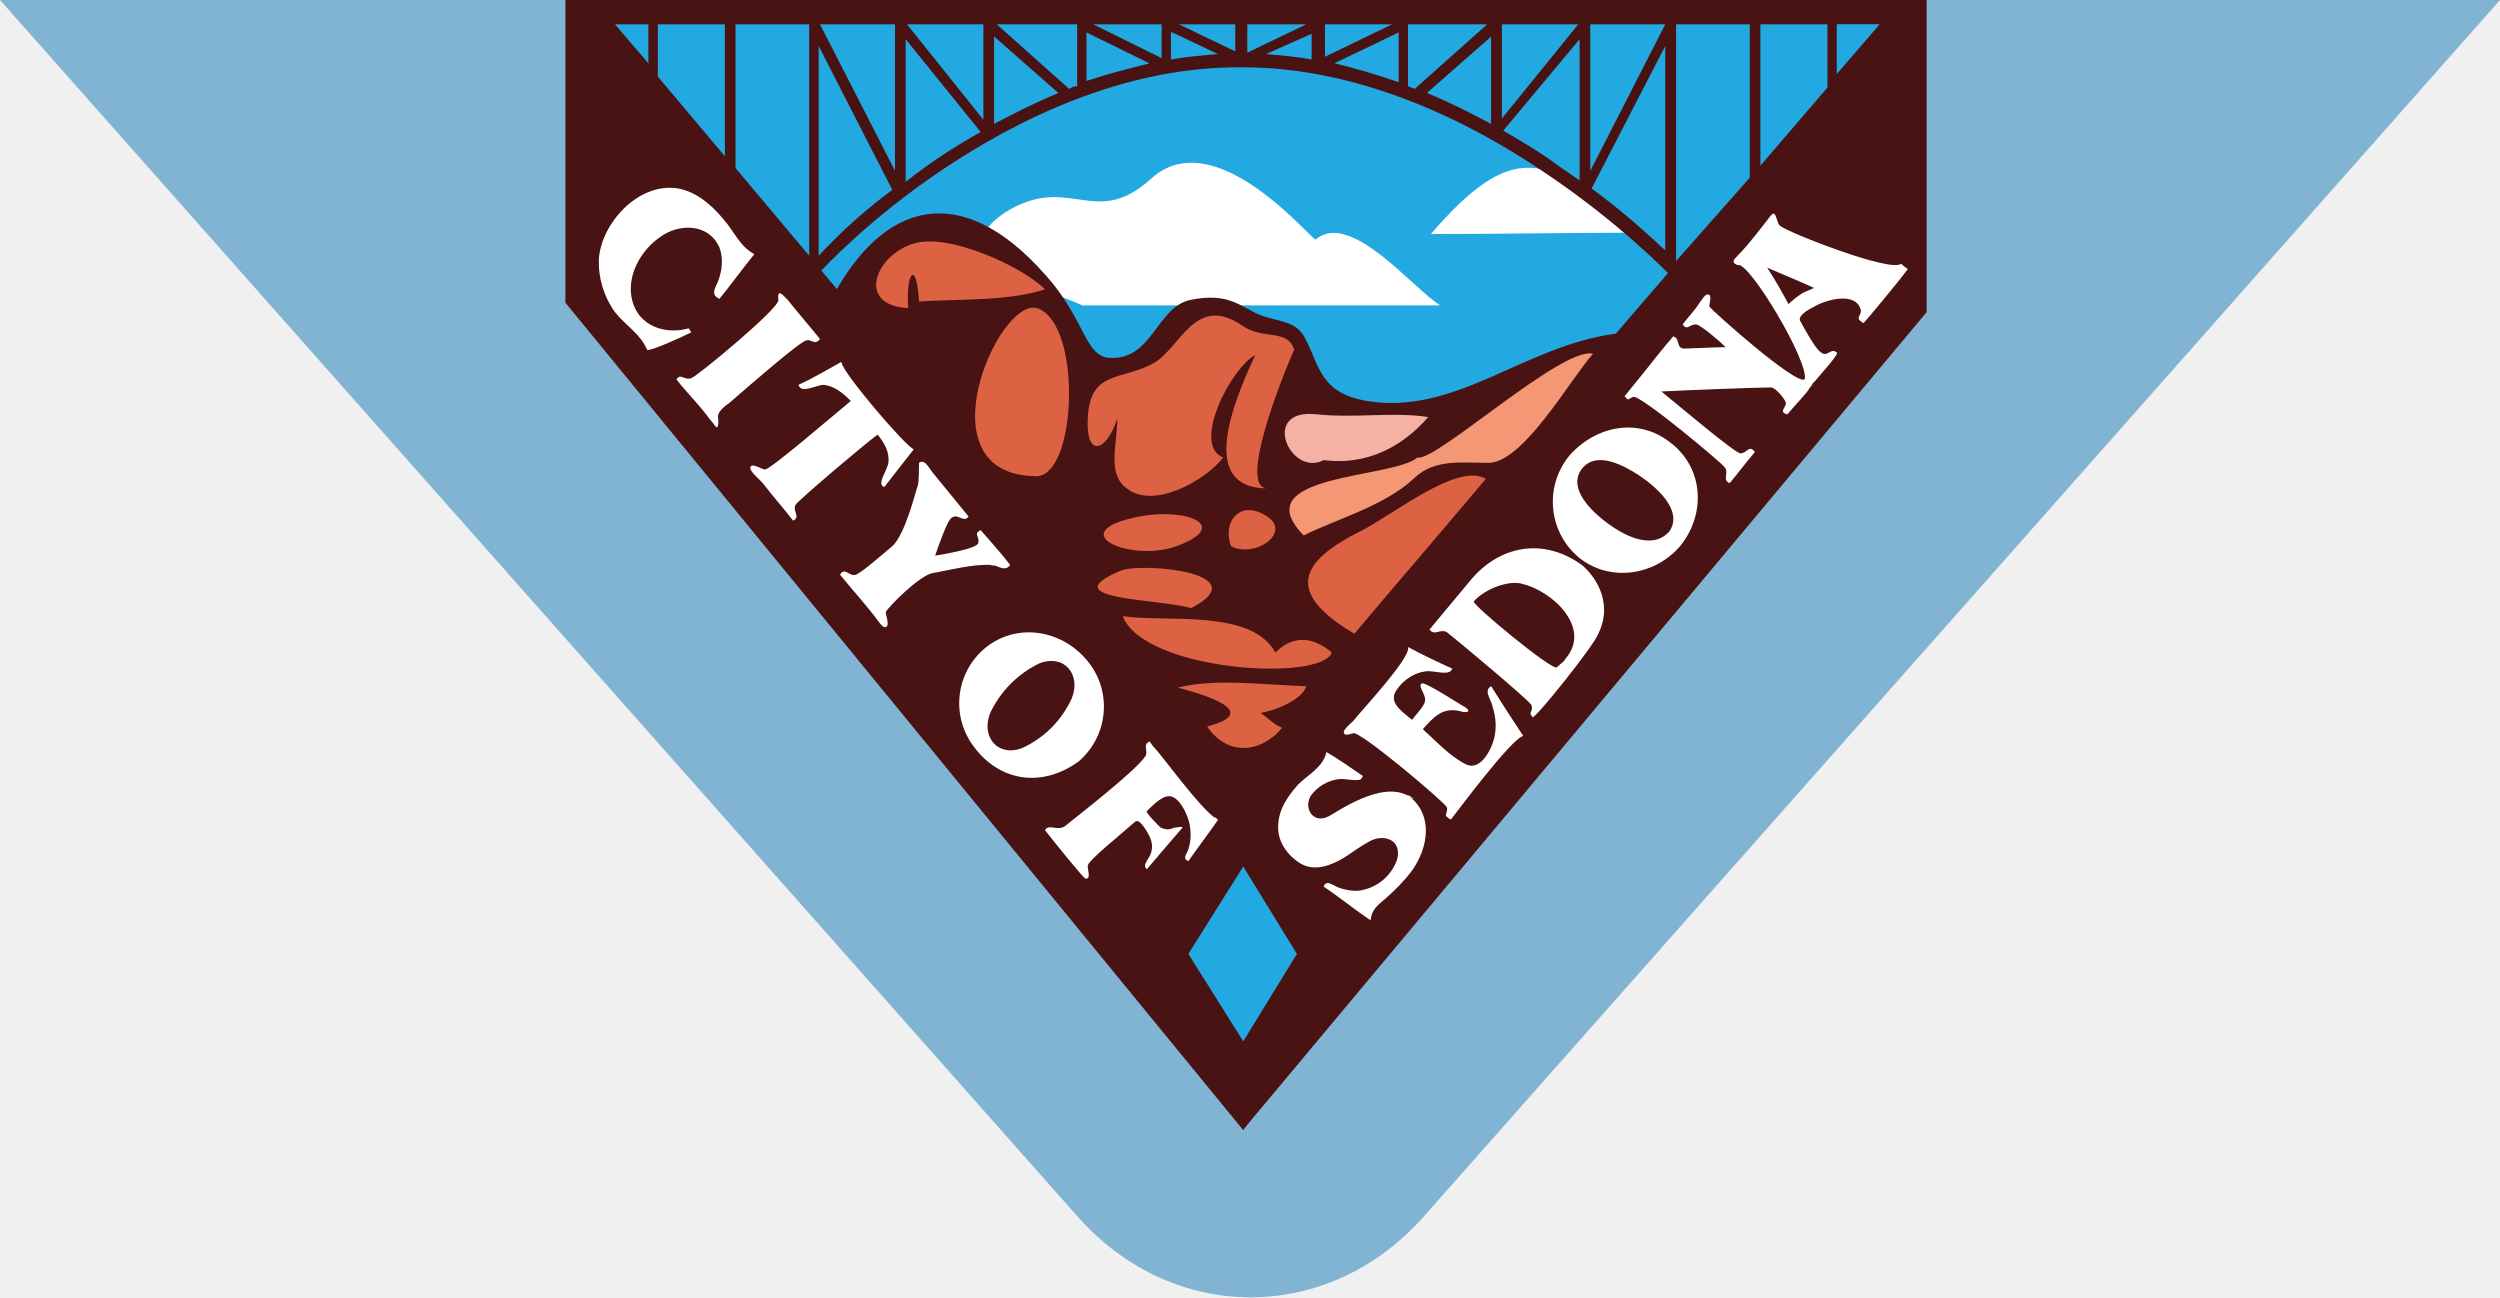
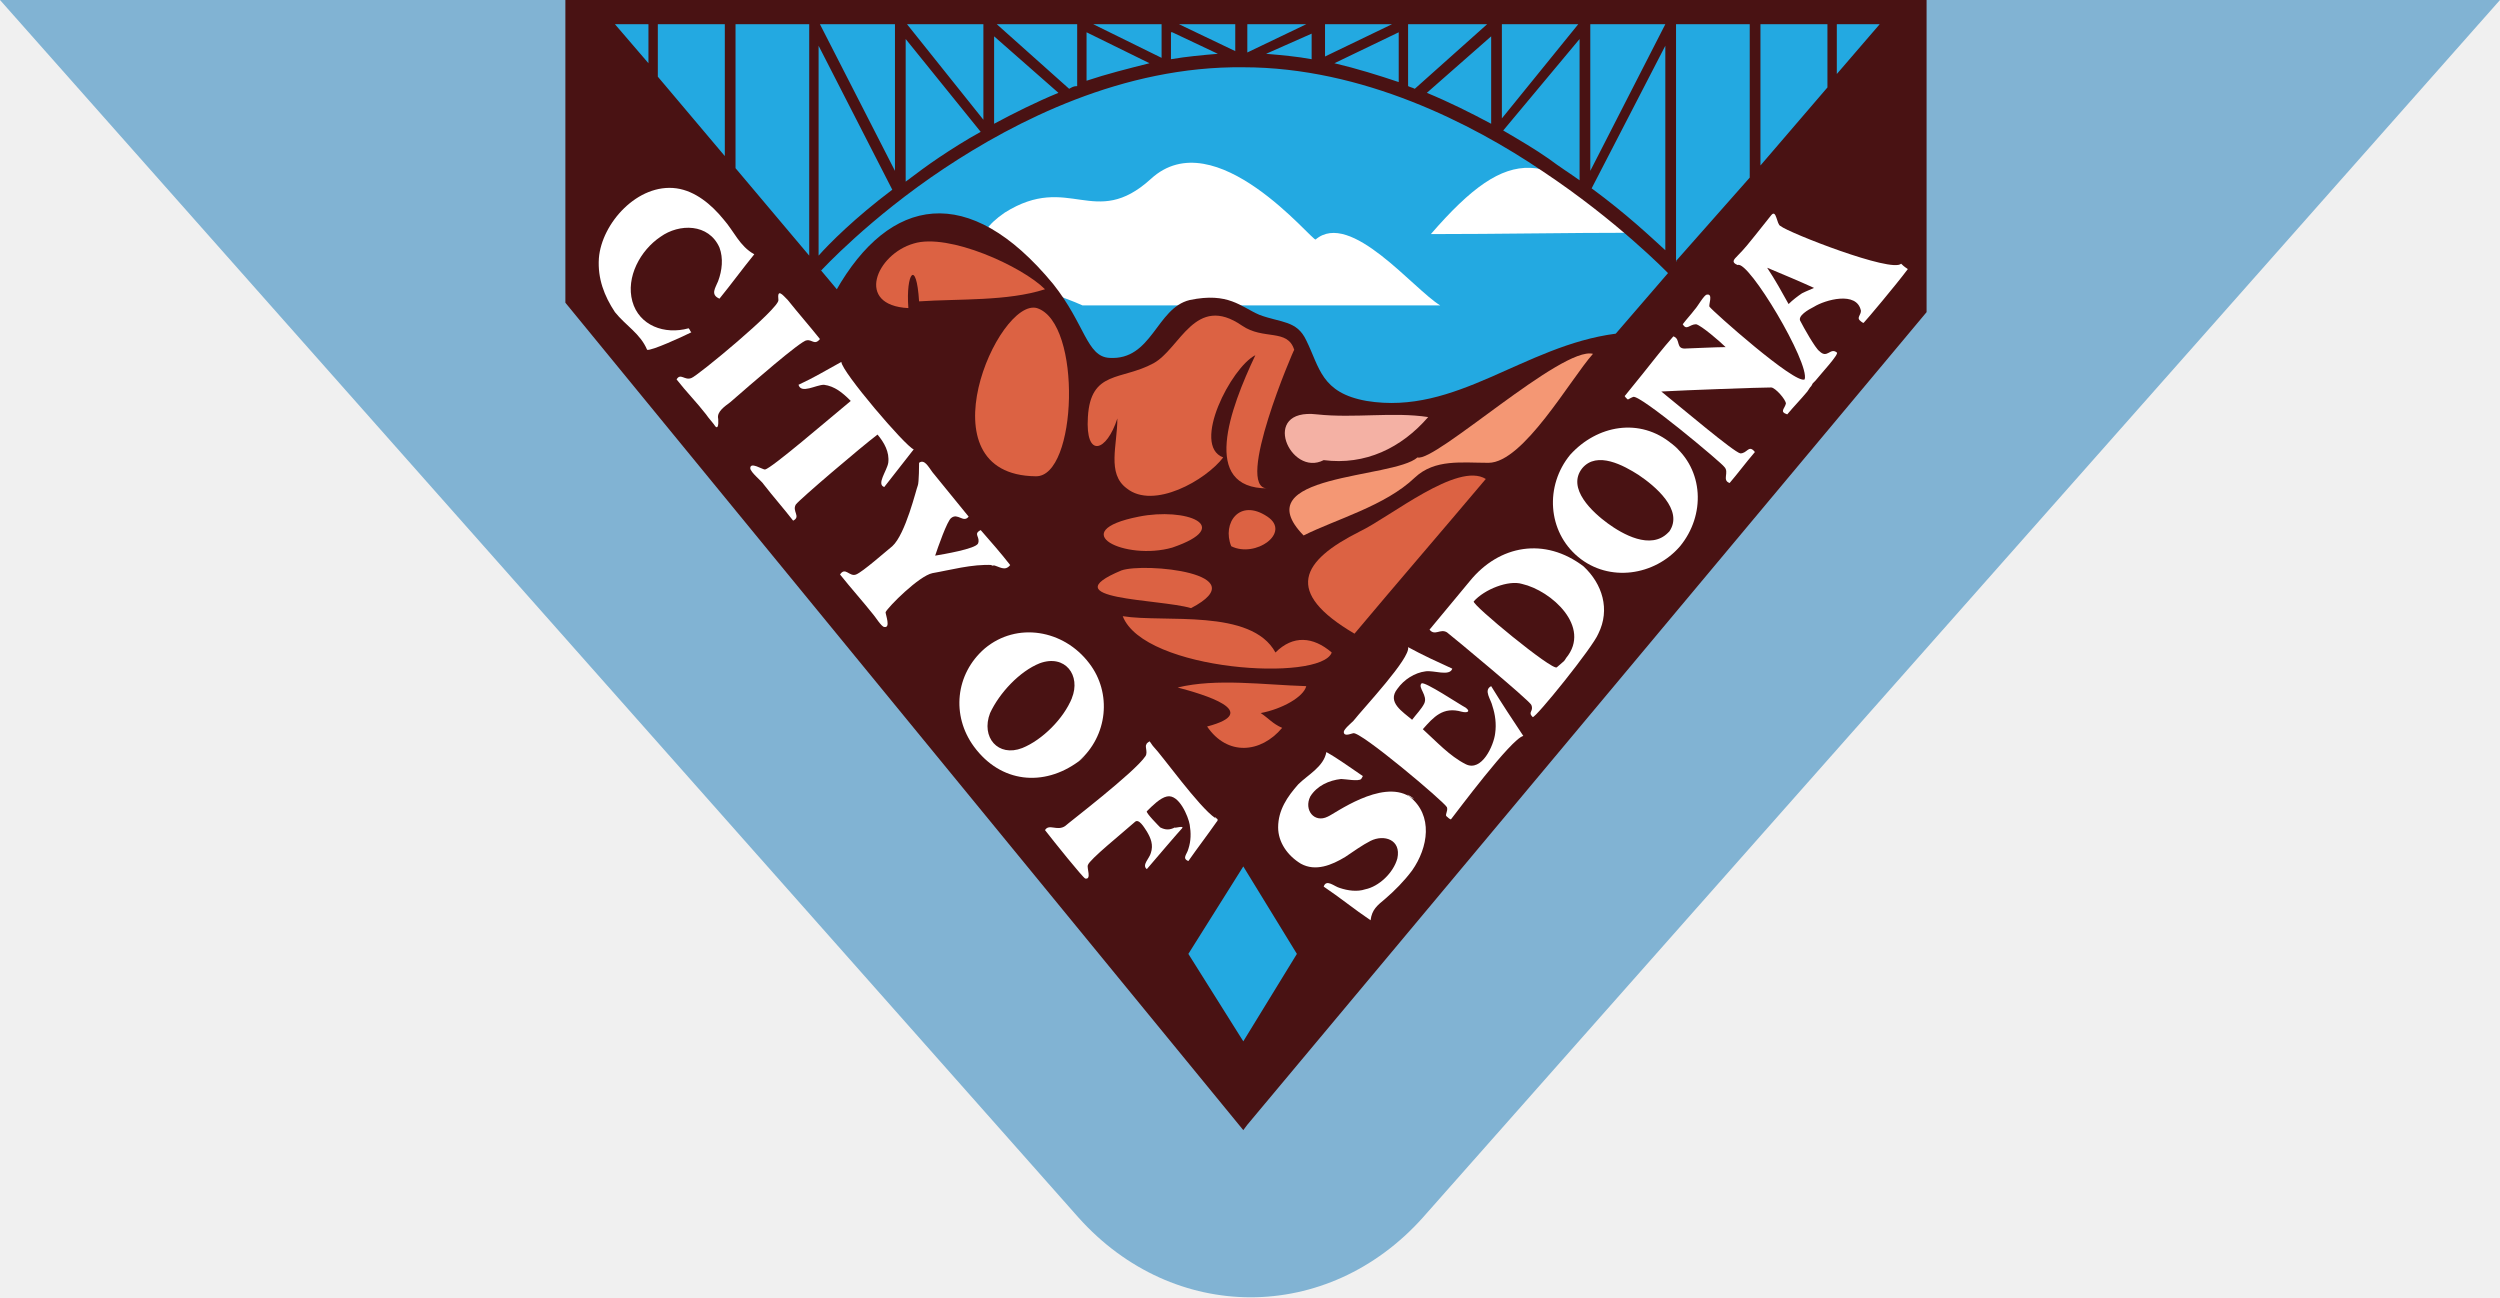
- <svg xmlns="http://www.w3.org/2000/svg" width="185" height="96" fill="none">
-   <path fill="#81B3D3" d="M185 0H0l79.81 90.1c7.04 7.87 18.44 7.87 25.48 0L185 0Z" />
-   <path fill="#23A9E1" d="M42.83.7 92 58.84 140.88 1.1 42.83.7Z" />
-   <path fill="#fff" d="M120.95 17.22c-5.05 0-10 .1-15.07.1 5.95-6.87 8.63-6.17 15.07-.1ZM80.1 22.6h26.48c-1.98-1.2-6.64-7.07-9.22-4.88-.2.2-7.44-8.86-12.2-4.48-4.16 3.78-6.04-.5-10.8 2.49-5.26 3.58 3.17 5.68 5.75 6.87Z" />
-   <path fill="#491213" d="M92.3 0H41.84v22.4L92 83.63l.3-.4 50.27-60.13V0H92.3ZM54.43 1.8h5.45v17.12l-5.45-6.48V1.8Zm-.8 9.75-4.95-5.88V1.8h4.96v9.76Zm19.14-2.69L67.12 1.8h5.65v7.07Zm-6.54 3.78L60.68 1.8h5.55v10.85ZM60.58 3.4l5.45 10.65a39.17 39.17 0 0 0-5.45 4.88V3.39Zm6.44-.5 5.55 6.87a41.79 41.79 0 0 0-5.55 3.68V2.89Zm6.54-.2 4.76 4.18c-1.68.7-3.27 1.5-4.76 2.29V2.69Zm5.56 3.88L73.76 1.8h5.95v4.58c-.3 0-.4.1-.6.2ZM98.05 1.8h4.96l-4.96 2.4v-2.4Zm-5.75 0h4.36L92.3 3.9v-2.1Zm-.9 2-4.15-2h4.16v2Zm-5.44.5-5.06-2.5h5.06v2.5Zm-5.56-1.9 4.66 2.29c-1.58.4-3.17.8-4.66 1.3v-3.6Zm6.35 0 3.37 1.6c-1.19.1-2.28.2-3.47.4v-2h.1Zm10.31.1v1.9c-1.09-.2-2.18-.3-3.37-.4l3.37-1.5Zm6.44-.1v3.68c-1.48-.5-3.07-1-4.75-1.4l4.75-2.28Zm.7-.6h5.85l-5.36 4.78c-.2-.1-.3-.1-.5-.2V1.8Zm13.48 0h5.55l-5.55 10.85V1.8Zm-6.54 0h5.65l-5.65 6.97V1.8Zm-.8.9v6.47c-1.48-.8-3.07-1.6-4.75-2.29l4.76-4.18Zm6.55.2v10.45c-.7-.5-1.49-1-2.28-1.6-1-.69-2.18-1.39-3.37-2.08l5.65-6.77Zm6.34.5v15.13c-1.09-1-2.87-2.69-5.45-4.58l5.45-10.55Zm.8 15.92V1.8h5.45v11.35l-5.45 6.17c.1.1 0 .1 0 0Zm6.24-17.52h4.96v4.68l-4.96 5.78V1.79Zm-82.29 0v2.89l-2.47-2.89h2.48Zm12.7 18.12.1.1s3.56-3.88 9.12-7.57C75.15 8.96 83.08 4.88 92 4.98c8.83 0 16.96 4.18 22.11 7.66 5.56 3.69 9.22 7.47 9.32 7.57l-3.86 4.48c-6.84.9-11.8 6.07-18.44 4.98-3.38-.6-3.47-2.49-4.47-4.48-.69-1.5-1.88-1.3-3.47-1.9-1.38-.59-2.28-1.69-5.15-1.09-2.48.6-2.78 4.48-5.95 4.28-1.69-.1-1.78-2.49-4.16-5.47-6.25-7.57-12.1-6.47-16.07.5l30.05 35.74L60.68 19.9Zm75.24-14.43V1.79h3.18l-3.18 3.69Z" />
-   <path fill="#23A9E1" d="M87.94 70.59 92 64.12l3.97 6.47L92 77.06l-4.06-6.47Z" />
-   <path fill="#fff" d="M64.94 32.16c.5.6.9 1.3.8 2.09-.1.6-.9 1.6-.3 1.79.69-.9 1.48-1.9 2.18-2.79-.6-.2-5.36-5.77-5.36-6.47-1.09.6-2.08 1.2-3.17 1.7.2.7 1.29 0 1.88 0 .8.1 1.4.6 1.99 1.19-1.69 1.4-5.85 4.98-6.35 5.08-.2 0-1.09-.6-1.09-.1 0 .3.9 1 1 1.2.69.89 1.48 1.78 2.17 2.68.6-.3-.1-.7.2-1.2.3-.4 4.86-4.28 6.05-5.17ZM59.68 25.19c.4-.1.6.4 1-.1-.8-1-1.6-1.9-2.38-2.89-.4-.4-.8-.9-.7 0 .1.6-6.05 5.68-6.44 5.78-.5.2-.8-.4-1.1.1.7.9 1.5 1.69 2.19 2.58.2.3.5.6.7.9.29.3.19-.7.19-.6-.1-.5.5-.9.9-1.2 1.48-1.29 5.25-4.57 5.64-4.57ZM50.96 24.3c-1.79.49-3.67-.2-4.16-2-.5-1.8.59-3.78 2.08-4.78 1.39-1 3.57-1 4.36.8.3.8.2 1.7-.1 2.49-.2.5-.6 1 .1 1.3.9-1.1 1.68-2.2 2.58-3.3-1.1-.6-1.49-1.69-2.28-2.58-.9-1.1-2.09-2.1-3.47-2.3-2.88-.39-5.55 2.6-5.75 5.19a6.3 6.3 0 0 0 1.19 3.98c.79 1 1.88 1.6 2.38 2.79.3.1 2.67-1 3.27-1.3-.1-.1-.1-.2-.2-.3 0 0-.7.2 0 0ZM89.92 60.53c-1.19-.8-3.96-4.68-4.56-5.27-.1-.1-.2-.3-.3-.4 0 0-.3.2-.2.2-.2.1.1.6-.1.9-.79 1.19-5.74 4.97-5.94 5.17-.6.4-1.2-.2-1.49.3.7.9 2.78 3.48 2.98 3.58.5.1.1-.8.2-1 .1-.4 2.57-2.38 3.46-3.18.3-.3.7.4.9.7.3.5.5 1 .3 1.6-.1.39-.7.89-.3 1.19.6-.7 2.38-2.8 2.57-3 .3-.29-.6 0-.5-.1-.39.2-.69.2-1.08 0-.1-.1-1.1-1.09-1-1.19.4-.4 1-1 1.5-1.1.89-.19 1.58 1.5 1.68 2.1.1.6.1 1.2-.1 1.8-.1.39-.5.69 0 .89.7-1 1.39-1.9 2.08-2.89.2-.2 0-.3-.1-.3.2 0-.1-.1 0 0ZM79.81 56.35a5.32 5.32 0 0 0 .8-7.27c-1.9-2.49-5.36-3.08-7.74-1.1a5.31 5.31 0 0 0-.8 7.28c1.99 2.68 5.16 2.98 7.74 1.09 1.19-.9-.1.1 0 0Zm-.5-4.68a7.36 7.36 0 0 1-3.66 3.68c-1.79.7-3.08-.8-2.38-2.58a7.77 7.77 0 0 1 3.66-3.69c1.89-.7 3.08.9 2.38 2.6.1-.2-.4.89 0 0ZM73.46 41.81c.5.1.9.5 1.3 0-.7-.9-1.5-1.79-2.19-2.58-.6.3 0 .5-.2 1-.2.39-2.57.79-3.17.89.2-.6.9-2.6 1.2-2.79.49-.4.88.4 1.28-.1L69 34.95c-.3-.4-.6-1-.99-.7 0 0 0 1.5-.1 1.7-.1.19-.89 3.57-1.88 4.47-.5.4-2.18 1.9-2.68 2.1-.5.2-.8-.6-1.19 0 .8.99 1.69 1.98 2.48 2.98.1.1.6.9.8.9.49.1.1-.9.1-1.1.2-.4 2.47-2.69 3.46-2.89 1.2-.2 2.98-.7 4.46-.6.3.1-.4 0 0 0Z" />
-   <path fill="#DC6243" d="M67.22 22.8c-3.97-.2-2.38-3.98.4-4.78 2.57-.8 8.03 1.7 9.71 3.39-2.77.9-6.34.7-9.32.9-.2-3.2-.99-2.1-.8.49ZM76.64 35.24c-8.53-.1-2.78-13.24.1-12.44 3.37 1.1 2.97 12.54-.1 12.44ZM82.68 30.96c-.79 2.5-2.37 2.99-2.18-.1.2-3.48 2.48-2.68 4.86-3.98 1.98-1.1 3.08-5.18 6.55-2.79 1.58 1.1 3.37.2 3.86 1.8 0-.1-4.46 10.25-1.98 10.25-4.96 0-2.78-5.87-.9-9.86-1.78.9-4.75 6.67-2.37 7.57-1.3 1.7-5.16 3.88-7.14 2.29-1.49-1.1-.7-3.19-.7-5.18ZM86.75 40.52c-3.47 1-8.03-1.2-2.48-2.29 3.47-.7 7.14.7 2.48 2.3.1 0-.1 0 0 0ZM91.11 40.42c-.7-1.7.6-3.58 2.68-2.19 1.78 1.2-.9 3.09-2.68 2.2ZM88.14 45c-2.38-.7-10.41-.6-5.16-2.79 1.69-.6 10.11.2 5.16 2.8ZM98.55 48.29c-1.39-1.2-2.88-1.3-4.17 0-1.78-3.29-8.23-2.2-11.3-2.7 1.59 4.09 14.67 4.89 15.47 2.7ZM96.66 50.78c-3.17-.1-6.64-.6-9.51.1 1.88.5 6.34 1.79 2.18 2.88 1.48 2.2 3.96 2 5.55.1-.7-.3-1-.7-1.59-1.1 1.59-.3 3.18-1.19 3.37-1.98ZM100.23 46.9c-5.25-3.1-3.96-5.38.4-7.57 2.28-1.1 7.24-5.18 9.32-3.89-3.27 3.89-6.54 7.67-9.72 11.45Z" />
-   <path fill="#F49774" d="M96.47 39.62c-4.47-4.58 6.64-4.18 8.42-5.77 1.3.4 10.71-8.26 12.99-7.67-1.69 1.9-5.16 8.07-7.73 8.07-1.98 0-3.97-.3-5.46 1.1-2.18 2.08-5.84 3.08-8.22 4.27Z" />
-   <path fill="#F4B1A4" d="M97.95 34.05c-2.48 1.3-4.76-3.88-.5-3.39 2.78.3 5.66-.2 8.24.2-1.99 2.3-4.66 3.59-7.74 3.19Z" />
-   <path fill="#fff" d="M110.44 52.27c.2.6.3 1.3.2 1.99-.1.9-.99 2.89-2.18 2.29-1.19-.6-2.18-1.7-3.17-2.59.8-.9 1.49-1.7 2.88-1.3.4.1.69 0 .3-.3-.4-.2-3.08-1.98-3.28-1.78-.3.3.5.9.2 1.49-.2.4-.6.8-.9 1.2-.69-.6-1.88-1.3-1.08-2.3.5-.7 1.28-1.19 2.08-1.29.6-.1 1.78.4 1.98-.2-1.09-.5-2.18-1-3.27-1.6.2.8-3.27 4.49-4.07 5.48-.1.1-.69.6-.69.8 0 .4.6.1.7.1.49-.2 6.74 5.08 6.93 5.48.1.3-.2.6 0 .7 0 0 .2.2.3.2.4-.5 4.46-5.98 5.35-6.18-.79-1.2-1.58-2.4-2.37-3.68-.6.3 0 1 .1 1.49ZM104.3 58.94c-2.08-1.3-5.55 1.3-6.05 1.5-1 .49-1.78-.5-1.29-1.5a3 3 0 0 1 2.28-1.3c.3 0 1.3.2 1.49 0 .1-.2.2-.2 0-.3-.9-.6-1.69-1.19-2.58-1.69-.2 1.1-1.39 1.7-2.08 2.4-.8.89-1.49 1.88-1.49 3.18 0 1.1.7 2.09 1.69 2.69 1.09.6 2.28.1 3.27-.5.6-.4 1.29-.9 1.88-1.2 1-.5 2.28-.1 1.99 1.3a3.44 3.44 0 0 1-2.38 2.29c-.6.2-1.3.1-1.89-.1-.4-.1-.99-.7-1.19-.1 1.2.8 2.28 1.7 3.47 2.49.1-.8.5-1.1 1.1-1.6.69-.6 1.38-1.29 1.98-2.09 1.19-1.69 1.58-4.08-.2-5.47ZM104.3 58.94c-.6-.5.99.6 0 0ZM140.68 19.51c-.7.7-8.33-2.29-8.92-2.78-.3-.1-.3-1.3-.7-.8l-1.18 1.5c-.4.5-.8.99-1.3 1.49-.29.3-.49.5 0 .7.8-.4 5.36 7.26 4.96 8.46-.69.4-6.84-5.08-7.03-5.38-.1-.1.3-1-.2-.9-.2 0-.7.9-.9 1.1-.3.4-.59.7-.89 1.1.3.5.5 0 1 0 .4.1 1.78 1.29 2.18 1.69-.7 0-2.68.1-2.88.1-.9.1-.4-.7-1-.9-.78.9-1.48 1.8-2.27 2.79l-1.29 1.59c-.1.1 0 0 0 .1.3.3.1.2.6 0 .49-.2 6.54 4.88 6.74 5.18.4.4-.2 1 .4 1.2.59-.7 1.18-1.5 1.78-2.2.1-.1.1-.1 0-.2-.4-.4-.5.2-1 .2-.49-.1-4.36-3.38-5.84-4.58 1.78-.1 7.23-.3 8.13-.3.3 0 1.09.9 1.09 1.2-.1.4-.5.6.1.8.5-.6.99-1.1 1.48-1.7l.2-.3c.1-.1.1-.1.2-.3l.2-.2c.4-.5 1.78-1.99 1.58-2.09-.5-.4-.69.5-1.28-.1-.3-.2-1.2-1.79-1.4-2.19-.29-.4.6-.9 1-1.09.8-.5 3.17-1.2 3.47.3 0 .3-.3.5-.1.7 0 0 .2.2.3.2.2-.2 2.38-2.8 3.27-3.99-.3-.2-.4-.3-.5-.4Zm-7.33 2.2c.1 0 .2-.1 0 0-.3.2-.7.5-1 .79-.49-.9-.99-1.8-1.58-2.69 1.19.5 2.38 1 3.47 1.5-.2.1-.5.2-.9.4ZM123.73 32.85c-2.38-1.99-5.55-1.39-7.54.8a5.38 5.38 0 0 0 .6 7.57c2.28 1.89 5.65 1.4 7.53-.8 1.89-2.29 1.79-5.67-.59-7.57Zm-.3 6.58s0 .1 0 0c-1.29 1.29-3.37.1-4.46-.7-1.09-.8-3.07-2.59-1.88-4.08 1.09-1.3 3.07-.2 4.16.5 1.2.8 3.37 2.58 2.28 4.18l-.1.1Z" />
-   <path fill="#fff" d="M123.73 32.85c-.3-.2 1.19 1 0 0ZM123.43 39.53c0-.1 0-.1 0 0l.1-.1c-.1 0-.1.1-.1.1ZM117.19 41.91c.1.1.3.3 0 0-2.88-2.19-6.25-1.59-8.43 1.1l-2.98 3.58c.4.5.8-.1 1.3.2.4.3 6.14 5.08 6.24 5.38.2.5-.3.5.1.9.2.1 4.46-5.18 4.86-6.18.89-1.79.3-3.68-1.1-4.98Zm-1.3 6.77c-.2.3 0 .1-.69.7-.3.3-6.34-4.68-6.14-4.88.79-.9 2.58-1.59 3.57-1.3 2.18.5 5.15 3.2 3.27 5.48Z" />
+ <svg xmlns="http://www.w3.org/2000/svg" width="185" height="96" viewBox="0 0 185 96" fill="none">
+   <path d="M185 0H0L79.81 90.101C86.849 97.966 98.25 97.966 105.289 90.101L185 0Z" fill="#81B3D3" />
+   <path d="M42.83 0.697L92.004 58.84L140.882 1.095L42.83 0.697Z" fill="#23A9E1" />
+   <path d="M120.954 17.224C115.898 17.224 110.941 17.323 105.884 17.323C111.833 10.454 114.51 11.151 120.954 17.224Z" fill="white" />
+   <path d="M80.107 22.6C88.931 22.6 97.755 22.6 106.578 22.6C104.595 21.405 99.936 15.531 97.358 17.721C97.16 17.921 89.922 8.861 85.163 13.241C80.999 17.025 79.116 12.744 74.357 15.73C69.102 19.314 77.529 21.405 80.107 22.6Z" fill="white" />
+   <path d="M92.302 0H41.838V22.401L92.004 83.63L92.302 83.231L142.567 23.098V0H92.302ZM54.429 1.792H59.882V18.916L54.429 12.445V1.792ZM53.636 11.549L48.679 5.675V1.792H53.636V11.549ZM72.771 8.861L67.12 1.792H72.771V8.861ZM66.227 12.644L60.675 1.792H66.227V12.644ZM60.576 3.385L66.029 14.038C63.253 16.129 61.369 18.02 60.576 18.916V3.385ZM67.02 2.887L72.572 9.757C71.482 10.354 70.391 11.051 69.499 11.648C68.607 12.246 67.814 12.843 67.02 13.441V2.887ZM73.564 2.688L78.323 6.87C76.637 7.566 75.051 8.363 73.564 9.159V2.688ZM79.116 6.571L73.762 1.792H79.711V6.372C79.413 6.372 79.314 6.471 79.116 6.571ZM98.052 1.792H103.009L98.052 4.181V1.792ZM92.302 1.792H96.664L92.302 3.883V1.792ZM91.409 3.783L87.245 1.792H91.409V3.783ZM85.957 4.281L80.9 1.792H85.957V4.281ZM80.405 2.389L85.064 4.679C83.478 5.078 81.892 5.476 80.405 5.974V2.389ZM86.75 2.389L90.121 3.982C88.931 4.082 87.84 4.181 86.651 4.381V2.389H86.75ZM97.061 2.489V4.381C95.97 4.181 94.879 4.082 93.69 3.982L97.061 2.489ZM103.505 2.389V6.073C102.018 5.575 100.431 5.078 98.746 4.679L103.505 2.389ZM104.199 1.792H110.048L104.695 6.571C104.496 6.471 104.397 6.471 104.199 6.372V1.792ZM117.682 1.792H123.234L117.682 12.644V1.792ZM111.139 1.792H116.79L111.139 8.761V1.792ZM110.346 2.688V9.159C108.859 8.363 107.272 7.566 105.587 6.87L110.346 2.688ZM116.889 2.887V13.341C116.195 12.843 115.402 12.345 114.609 11.748C113.617 11.051 112.428 10.354 111.238 9.657L116.889 2.887ZM123.234 3.385V18.518C122.144 17.522 120.359 15.83 117.781 13.938L123.234 3.385ZM124.027 19.314V1.792H129.48V13.142L124.027 19.314C124.126 19.414 124.027 19.414 124.027 19.314ZM130.273 1.792H135.23V6.471L130.273 12.246V1.792ZM47.985 1.792V4.679L45.506 1.792H47.985ZM60.675 19.912L60.774 20.011C60.774 20.011 64.344 16.129 69.895 12.445C75.15 8.96 83.082 4.878 92.004 4.978C100.828 4.978 108.958 9.159 114.113 12.644C119.665 16.328 123.333 20.111 123.432 20.21L119.566 24.691C112.725 25.587 107.768 30.764 101.125 29.669C97.755 29.071 97.655 27.18 96.664 25.189C95.97 23.695 94.78 23.894 93.194 23.297C91.806 22.7 90.914 21.604 88.039 22.202C85.56 22.799 85.263 26.682 82.09 26.483C80.405 26.383 80.305 23.994 77.926 21.007C71.68 13.441 65.831 14.536 61.865 21.505L91.905 57.247L60.675 19.912ZM135.924 5.476V1.792H139.097L135.924 5.476Z" fill="#491213" />
+   <path d="M87.939 70.588L92.004 64.116L95.97 70.588L92.004 77.059L87.939 70.588Z" fill="#23A9E1" />
+   <path d="M64.938 32.158C65.434 32.755 65.831 33.452 65.731 34.248C65.632 34.846 64.839 35.841 65.434 36.04C66.128 35.144 66.921 34.149 67.615 33.253C67.02 33.054 62.261 27.478 62.261 26.781C61.171 27.379 60.179 27.976 59.089 28.474C59.287 29.171 60.378 28.474 60.973 28.474C61.766 28.573 62.361 29.071 62.956 29.669C61.27 31.062 57.106 34.647 56.61 34.746C56.412 34.746 55.52 34.149 55.52 34.647C55.52 34.945 56.412 35.642 56.511 35.841C57.205 36.737 57.998 37.633 58.692 38.529C59.287 38.231 58.593 37.833 58.891 37.335C59.188 36.937 63.749 33.054 64.938 32.158Z" fill="white" />
+   <path d="M59.684 25.189C60.08 25.089 60.279 25.587 60.675 25.089C59.882 24.093 59.089 23.197 58.296 22.202C57.899 21.803 57.503 21.306 57.602 22.202C57.701 22.799 51.554 27.877 51.158 27.976C50.662 28.175 50.364 27.578 50.067 28.076C50.761 28.972 51.554 29.768 52.248 30.664C52.446 30.963 52.744 31.262 52.942 31.56C53.239 31.859 53.14 30.863 53.14 30.963C53.041 30.465 53.636 30.067 54.033 29.768C55.52 28.474 59.287 25.189 59.684 25.189Z" fill="white" />
+   <path d="M50.959 24.293C49.175 24.79 47.291 24.093 46.795 22.301C46.3 20.509 47.39 18.518 48.877 17.522C50.265 16.527 52.446 16.527 53.24 18.319C53.537 19.115 53.438 20.011 53.14 20.808C52.942 21.306 52.546 21.803 53.24 22.102C54.132 21.007 54.925 19.912 55.817 18.817C54.727 18.219 54.33 17.124 53.537 16.228C52.645 15.133 51.455 14.137 50.067 13.938C47.192 13.54 44.515 16.527 44.317 19.115C44.218 20.609 44.713 21.903 45.506 23.098C46.3 24.093 47.39 24.691 47.886 25.885C48.183 25.985 50.563 24.89 51.158 24.591C51.058 24.492 51.058 24.392 50.959 24.293C50.959 24.293 50.265 24.492 50.959 24.293Z" fill="white" />
+   <path d="M89.922 60.532C88.733 59.736 85.957 55.853 85.362 55.255C85.263 55.156 85.163 54.957 85.064 54.857C85.064 54.857 84.767 55.056 84.866 55.056C84.668 55.156 84.965 55.654 84.767 55.952C83.974 57.147 79.017 60.93 78.818 61.129C78.224 61.528 77.629 60.93 77.331 61.428C78.025 62.324 80.107 64.913 80.305 65.012C80.801 65.112 80.405 64.216 80.504 64.017C80.603 63.618 83.082 61.627 83.974 60.831C84.271 60.532 84.668 61.229 84.866 61.528C85.163 62.025 85.362 62.523 85.163 63.121C85.064 63.519 84.469 64.017 84.866 64.315C85.461 63.618 87.245 61.528 87.444 61.328C87.741 61.03 86.849 61.328 86.948 61.229C86.551 61.428 86.254 61.428 85.857 61.229C85.758 61.129 84.767 60.134 84.866 60.034C85.263 59.636 85.857 59.039 86.353 58.939C87.245 58.74 87.939 60.432 88.039 61.03C88.138 61.627 88.138 62.224 87.939 62.822C87.84 63.22 87.444 63.519 87.939 63.718C88.633 62.722 89.327 61.826 90.021 60.831C90.22 60.632 90.021 60.532 89.922 60.532C90.121 60.532 89.823 60.432 89.922 60.532Z" fill="white" />
+   <path d="M79.81 56.35C81.991 54.459 82.288 51.273 80.603 49.083C78.719 46.594 75.249 45.996 72.87 47.988C70.689 49.879 70.391 52.965 72.077 55.255C74.059 57.944 77.232 58.242 79.81 56.35C80.999 55.455 79.711 56.45 79.81 56.35ZM79.314 51.671C78.719 53.165 77.133 54.758 75.646 55.355C73.861 56.052 72.572 54.559 73.266 52.766C73.96 51.273 75.448 49.68 76.935 49.083C78.818 48.386 80.008 49.979 79.314 51.671C79.413 51.472 78.918 52.567 79.314 51.671Z" fill="white" />
+   <path d="M73.465 41.815C73.96 41.914 74.357 42.313 74.754 41.815C74.059 40.919 73.266 40.023 72.572 39.226C71.978 39.525 72.572 39.724 72.374 40.222C72.176 40.62 69.796 41.018 69.201 41.118C69.4 40.521 70.094 38.529 70.391 38.33C70.887 37.932 71.284 38.728 71.68 38.231C70.788 37.136 69.895 36.04 69.003 34.945C68.706 34.547 68.408 33.95 68.012 34.248C68.012 34.248 68.012 35.742 67.913 35.941C67.814 36.14 67.02 39.525 66.029 40.421C65.533 40.819 63.848 42.313 63.352 42.512C62.856 42.711 62.559 41.914 62.162 42.512C62.956 43.507 63.848 44.503 64.641 45.499C64.74 45.598 65.236 46.395 65.434 46.395C65.93 46.494 65.533 45.499 65.533 45.3C65.731 44.901 68.012 42.611 69.003 42.412C70.193 42.213 71.978 41.715 73.465 41.815C73.762 41.914 73.068 41.815 73.465 41.815Z" fill="white" />
+   <path d="M67.219 22.799C63.253 22.6 64.839 18.817 67.615 18.02C70.193 17.224 75.646 19.713 77.331 21.405C74.555 22.301 70.986 22.102 68.012 22.301C67.814 19.115 67.02 20.21 67.219 22.799Z" fill="#DC6243" />
+   <path d="M76.637 35.244C68.111 35.144 73.861 22.003 76.736 22.799C80.107 23.894 79.711 35.343 76.637 35.244Z" fill="#DC6243" />
+   <path d="M82.685 30.963C81.892 33.452 80.305 33.95 80.504 30.863C80.702 27.379 82.982 28.175 85.362 26.881C87.345 25.786 88.435 21.704 91.905 24.093C93.491 25.189 95.276 24.293 95.772 25.885C95.772 25.786 91.31 36.14 93.789 36.14C88.832 36.14 91.013 30.266 92.897 26.284C91.112 27.18 88.138 32.954 90.517 33.85C89.228 35.543 85.362 37.733 83.379 36.14C81.892 35.045 82.685 32.954 82.685 30.963Z" fill="#DC6243" />
+   <path d="M86.75 40.521C83.28 41.516 78.719 39.326 84.271 38.231C87.741 37.534 91.409 38.928 86.75 40.521C86.849 40.521 86.651 40.521 86.75 40.521Z" fill="#DC6243" />
+   <path d="M91.112 40.421C90.418 38.728 91.707 36.837 93.789 38.231C95.573 39.425 92.897 41.317 91.112 40.421Z" fill="#DC6243" />
+   <path d="M88.138 45.001C85.758 44.304 77.728 44.403 82.982 42.213C84.668 41.616 93.095 42.412 88.138 45.001Z" fill="#DC6243" />
+   <path d="M98.548 48.286C97.16 47.092 95.672 46.992 94.384 48.286C92.599 45.001 86.155 46.096 83.082 45.598C84.668 49.68 97.754 50.477 98.548 48.286Z" fill="#DC6243" />
+   <path d="M96.664 50.775C93.491 50.676 90.021 50.178 87.146 50.875C89.03 51.373 93.491 52.667 89.327 53.762C90.815 55.952 93.293 55.753 94.879 53.861C94.185 53.563 93.888 53.165 93.293 52.766C94.879 52.468 96.466 51.572 96.664 50.775Z" fill="#DC6243" />
+   <path d="M100.233 46.892C94.979 43.806 96.267 41.516 100.63 39.326C102.91 38.231 107.867 34.149 109.949 35.443C106.677 39.326 103.406 43.109 100.233 46.892Z" fill="#DC6243" />
+   <path d="M96.466 39.625C92.004 35.045 103.108 35.443 104.893 33.85C106.182 34.248 115.6 25.587 117.88 26.184C116.195 28.076 112.725 34.248 110.147 34.248C108.165 34.248 106.182 33.95 104.695 35.343C102.513 37.434 98.845 38.43 96.466 39.625Z" fill="#F49774" />
+   <path d="M97.953 34.049C95.474 35.343 93.194 30.166 97.457 30.664C100.233 30.963 103.108 30.465 105.686 30.863C103.703 33.153 101.026 34.447 97.953 34.049Z" fill="#F4B1A4" />
+   <path d="M110.445 52.269C110.643 52.866 110.742 53.563 110.643 54.26C110.544 55.156 109.652 57.147 108.462 56.55C107.272 55.952 106.281 54.857 105.289 53.961C106.083 53.065 106.777 52.269 108.165 52.667C108.561 52.766 108.859 52.667 108.462 52.368C108.065 52.169 105.389 50.377 105.19 50.576C104.893 50.875 105.686 51.472 105.389 52.069C105.19 52.468 104.794 52.866 104.496 53.264C103.802 52.667 102.613 51.97 103.406 50.974C103.901 50.277 104.695 49.78 105.488 49.68C106.083 49.581 107.272 50.078 107.471 49.481C106.38 48.983 105.289 48.485 104.199 47.888C104.397 48.684 100.927 52.368 100.134 53.364C100.035 53.463 99.44 53.961 99.44 54.16C99.44 54.559 100.035 54.26 100.134 54.26C100.63 54.061 106.876 59.337 107.074 59.736C107.173 60.034 106.876 60.333 107.074 60.432C107.074 60.432 107.272 60.632 107.371 60.632C107.768 60.134 111.833 54.658 112.725 54.459C111.932 53.264 111.139 52.069 110.346 50.775C109.751 51.074 110.346 51.771 110.445 52.269Z" fill="white" />
+   <path d="M104.298 58.939C102.216 57.645 98.746 60.233 98.25 60.432C97.259 60.93 96.466 59.935 96.961 58.939C97.457 58.143 98.349 57.744 99.242 57.645C99.539 57.645 100.531 57.844 100.729 57.645C100.828 57.446 100.927 57.446 100.729 57.346C99.837 56.749 99.043 56.151 98.151 55.654C97.953 56.749 96.763 57.346 96.069 58.043C95.276 58.939 94.582 59.935 94.582 61.229C94.582 62.324 95.276 63.32 96.267 63.917C97.358 64.514 98.548 64.017 99.539 63.419C100.134 63.021 100.828 62.523 101.423 62.224C102.414 61.727 103.703 62.125 103.406 63.519C103.108 64.614 102.018 65.609 101.026 65.809C100.431 66.008 99.737 65.908 99.143 65.709C98.746 65.609 98.151 65.012 97.953 65.609C99.143 66.406 100.233 67.302 101.423 68.099C101.522 67.302 101.919 67.003 102.513 66.506C103.207 65.908 103.901 65.211 104.496 64.415C105.686 62.722 106.083 60.333 104.298 58.939Z" fill="white" />
+   <path d="M104.298 58.939C103.703 58.441 105.289 59.536 104.298 58.939V58.939Z" fill="white" />
+   <path d="M140.683 19.514C139.989 20.21 132.355 17.224 131.76 16.726C131.463 16.626 131.463 15.432 131.066 15.93C130.67 16.427 130.273 16.925 129.877 17.423C129.48 17.921 129.084 18.419 128.588 18.916C128.29 19.215 128.092 19.414 128.588 19.613C129.381 19.215 133.942 26.881 133.545 28.076C132.851 28.474 126.704 22.998 126.506 22.7C126.407 22.6 126.803 21.704 126.308 21.803C126.109 21.803 125.614 22.7 125.415 22.899C125.118 23.297 124.82 23.596 124.523 23.994C124.82 24.492 125.019 23.994 125.514 23.994C125.911 24.093 127.299 25.288 127.696 25.686C127.002 25.686 125.019 25.786 124.82 25.786C123.928 25.885 124.424 25.089 123.829 24.89C123.036 25.786 122.342 26.682 121.549 27.677C121.152 28.175 120.656 28.773 120.26 29.27C120.161 29.37 120.26 29.27 120.26 29.37C120.557 29.669 120.359 29.569 120.855 29.37C121.35 29.171 127.398 34.248 127.596 34.547C127.993 34.945 127.398 35.543 127.993 35.742C128.588 35.045 129.183 34.248 129.778 33.551C129.877 33.452 129.877 33.452 129.778 33.352C129.381 32.954 129.282 33.551 128.786 33.551C128.29 33.452 124.424 30.166 122.937 28.972C124.721 28.872 130.174 28.673 131.066 28.673C131.364 28.673 132.157 29.569 132.157 29.868C132.058 30.266 131.661 30.465 132.256 30.664C132.752 30.067 133.248 29.569 133.743 28.972L133.942 28.673C134.041 28.573 134.041 28.573 134.14 28.374L134.338 28.175C134.735 27.677 136.123 26.184 135.924 26.084C135.429 25.686 135.23 26.582 134.636 25.985C134.338 25.786 133.446 24.193 133.248 23.795C132.95 23.396 133.842 22.899 134.239 22.7C135.032 22.202 137.412 21.505 137.709 22.998C137.709 23.297 137.412 23.496 137.61 23.695C137.61 23.695 137.808 23.894 137.907 23.894C138.106 23.695 140.287 21.107 141.179 19.912C140.882 19.713 140.782 19.613 140.683 19.514ZM133.347 21.704C133.446 21.704 133.545 21.604 133.347 21.704C133.049 21.903 132.653 22.202 132.355 22.5C131.86 21.604 131.364 20.708 130.769 19.812C131.959 20.31 133.148 20.808 134.239 21.306C134.041 21.405 133.743 21.505 133.347 21.704Z" fill="white" />
+   <path d="M123.73 32.855C121.35 30.863 118.178 31.461 116.195 33.651C114.311 35.941 114.51 39.326 116.79 41.218C119.07 43.109 122.441 42.611 124.325 40.421C126.208 38.131 126.109 34.746 123.73 32.855ZM123.432 39.425C123.432 39.425 123.432 39.525 123.432 39.425C122.144 40.72 120.062 39.525 118.971 38.728C117.88 37.932 115.898 36.14 117.087 34.647C118.178 33.352 120.161 34.447 121.251 35.144C122.441 35.941 124.622 37.733 123.532 39.326C123.631 39.226 123.631 39.226 123.432 39.425Z" fill="white" />
+   <path d="M123.73 32.855C123.432 32.655 124.92 33.85 123.73 32.855V32.855Z" fill="white" />
+   <path d="M123.432 39.526C123.432 39.425 123.432 39.425 123.432 39.526C123.532 39.425 123.532 39.425 123.532 39.425C123.432 39.425 123.432 39.526 123.432 39.526Z" fill="white" />
+   <path d="M117.186 41.914C117.286 42.014 117.484 42.213 117.186 41.914C114.311 39.724 110.941 40.322 108.759 43.01C107.768 44.204 106.777 45.399 105.785 46.594C106.182 47.092 106.578 46.494 107.074 46.793C107.471 47.092 113.221 51.87 113.32 52.169C113.518 52.667 113.023 52.667 113.419 53.065C113.617 53.165 117.88 47.888 118.277 46.892C119.169 45.1 118.574 43.209 117.186 41.914ZM115.898 48.684C115.699 48.983 115.898 48.784 115.204 49.381C114.906 49.68 108.859 44.702 109.057 44.503C109.85 43.607 111.635 42.91 112.626 43.209C114.807 43.706 117.781 46.395 115.898 48.684Z" fill="white" />
</svg>
